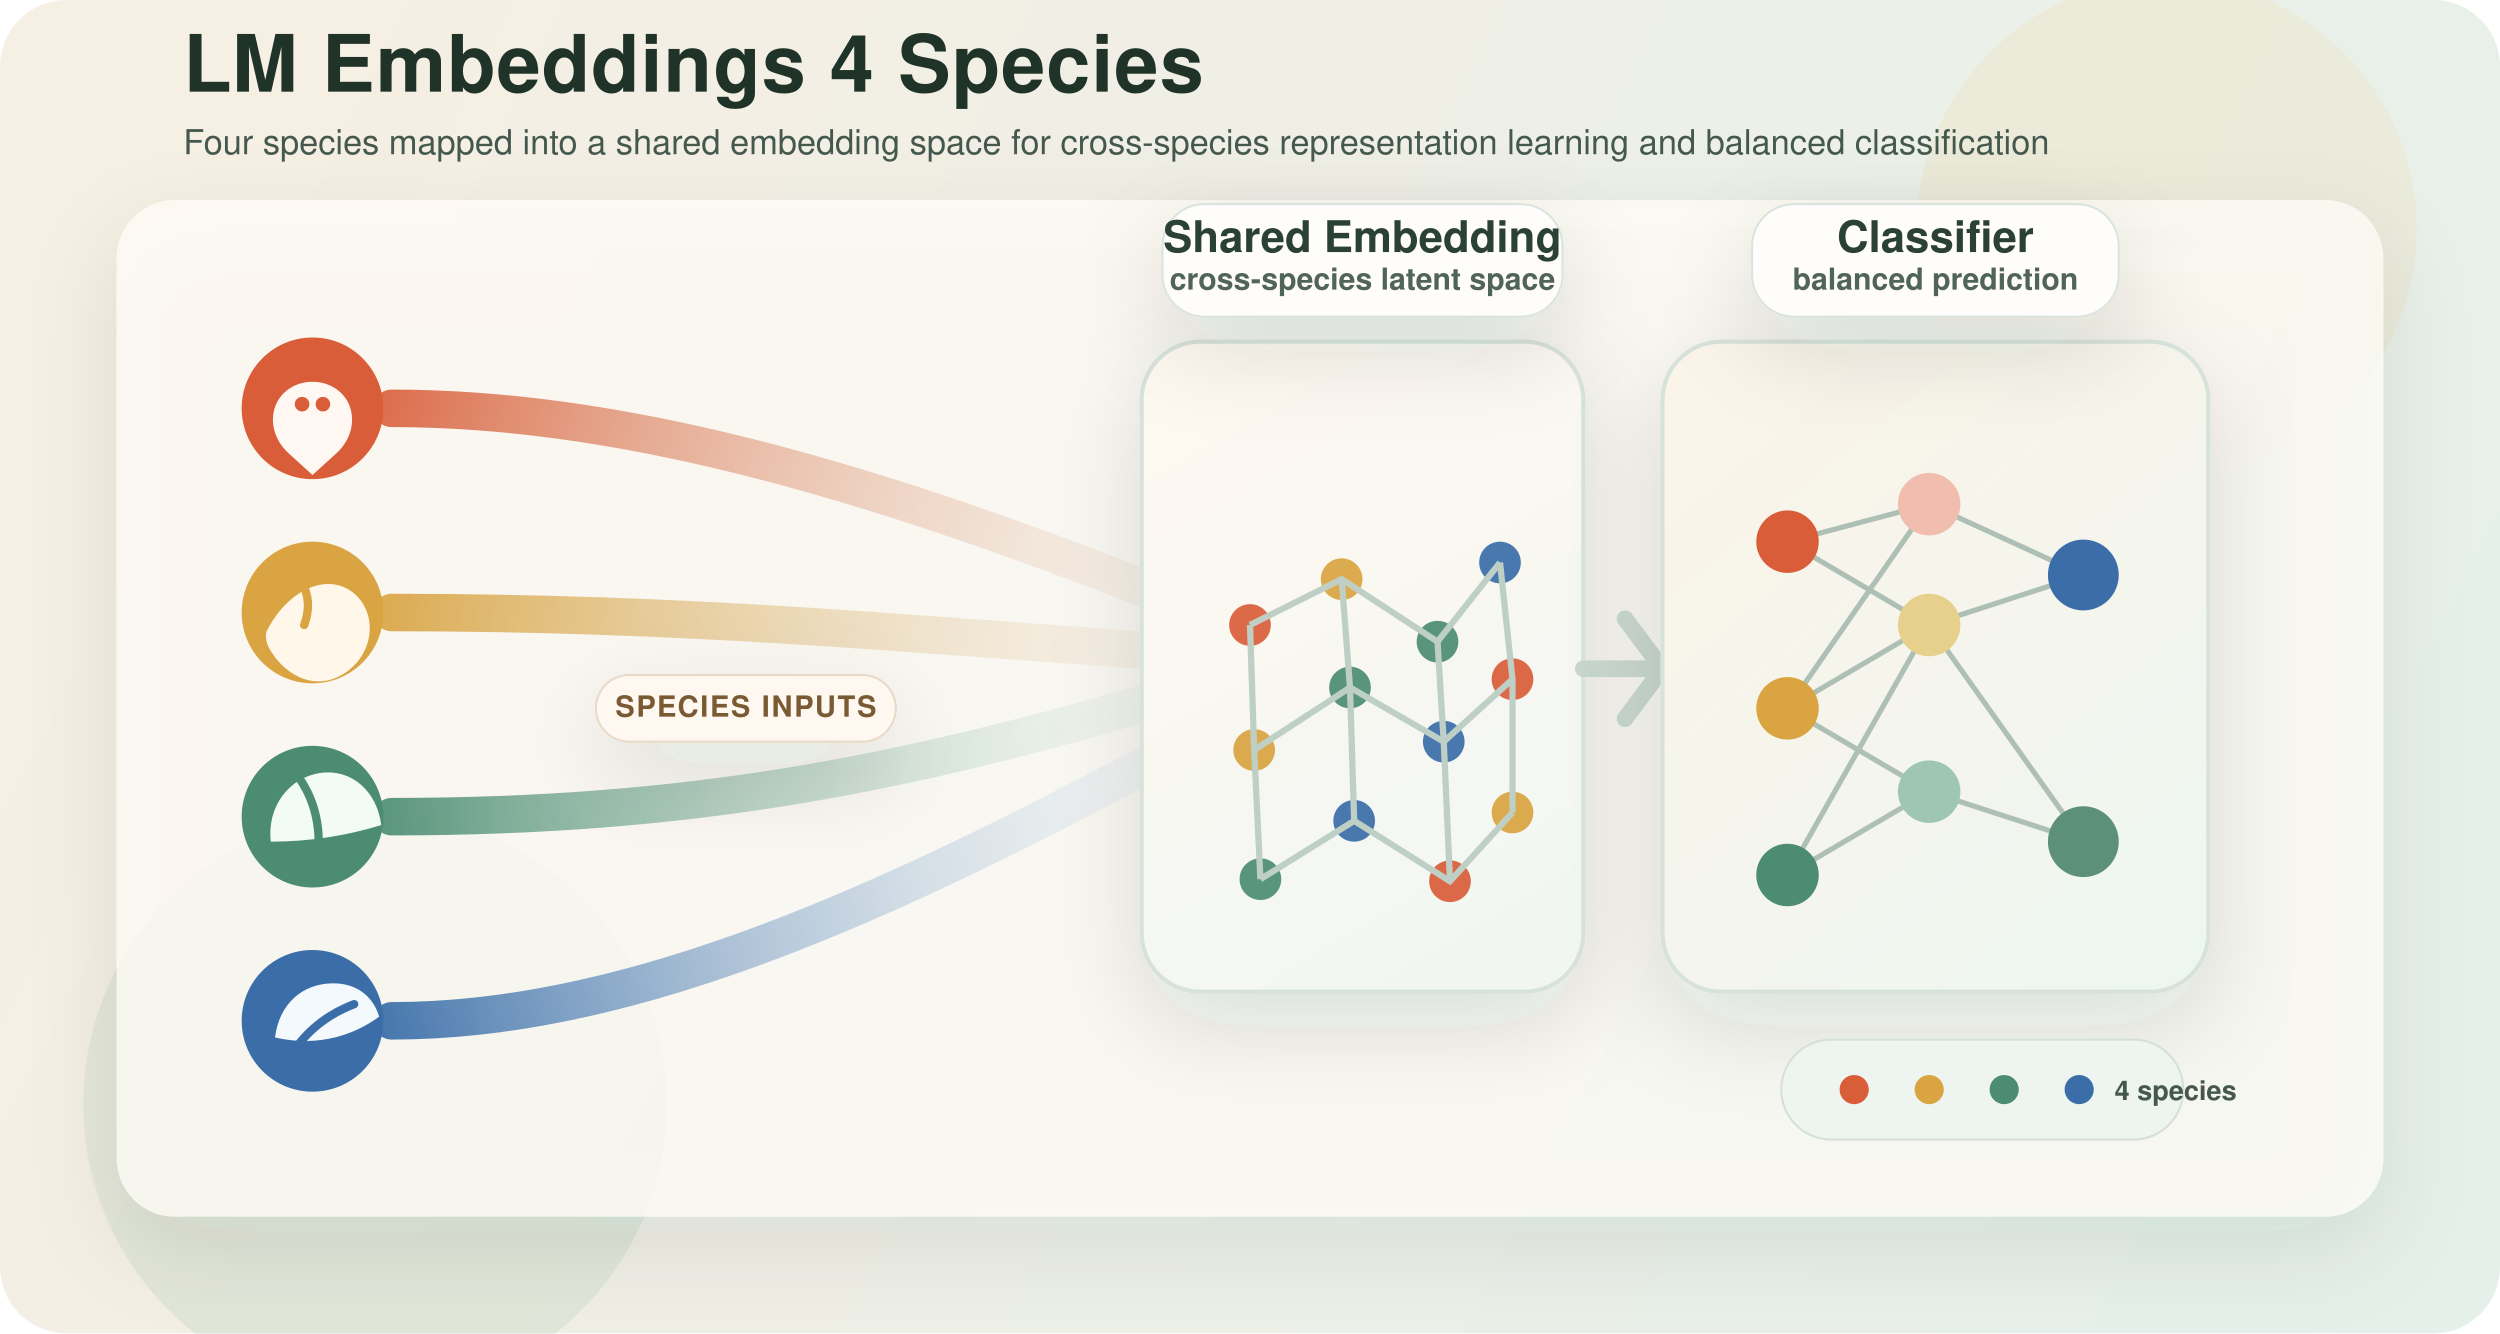
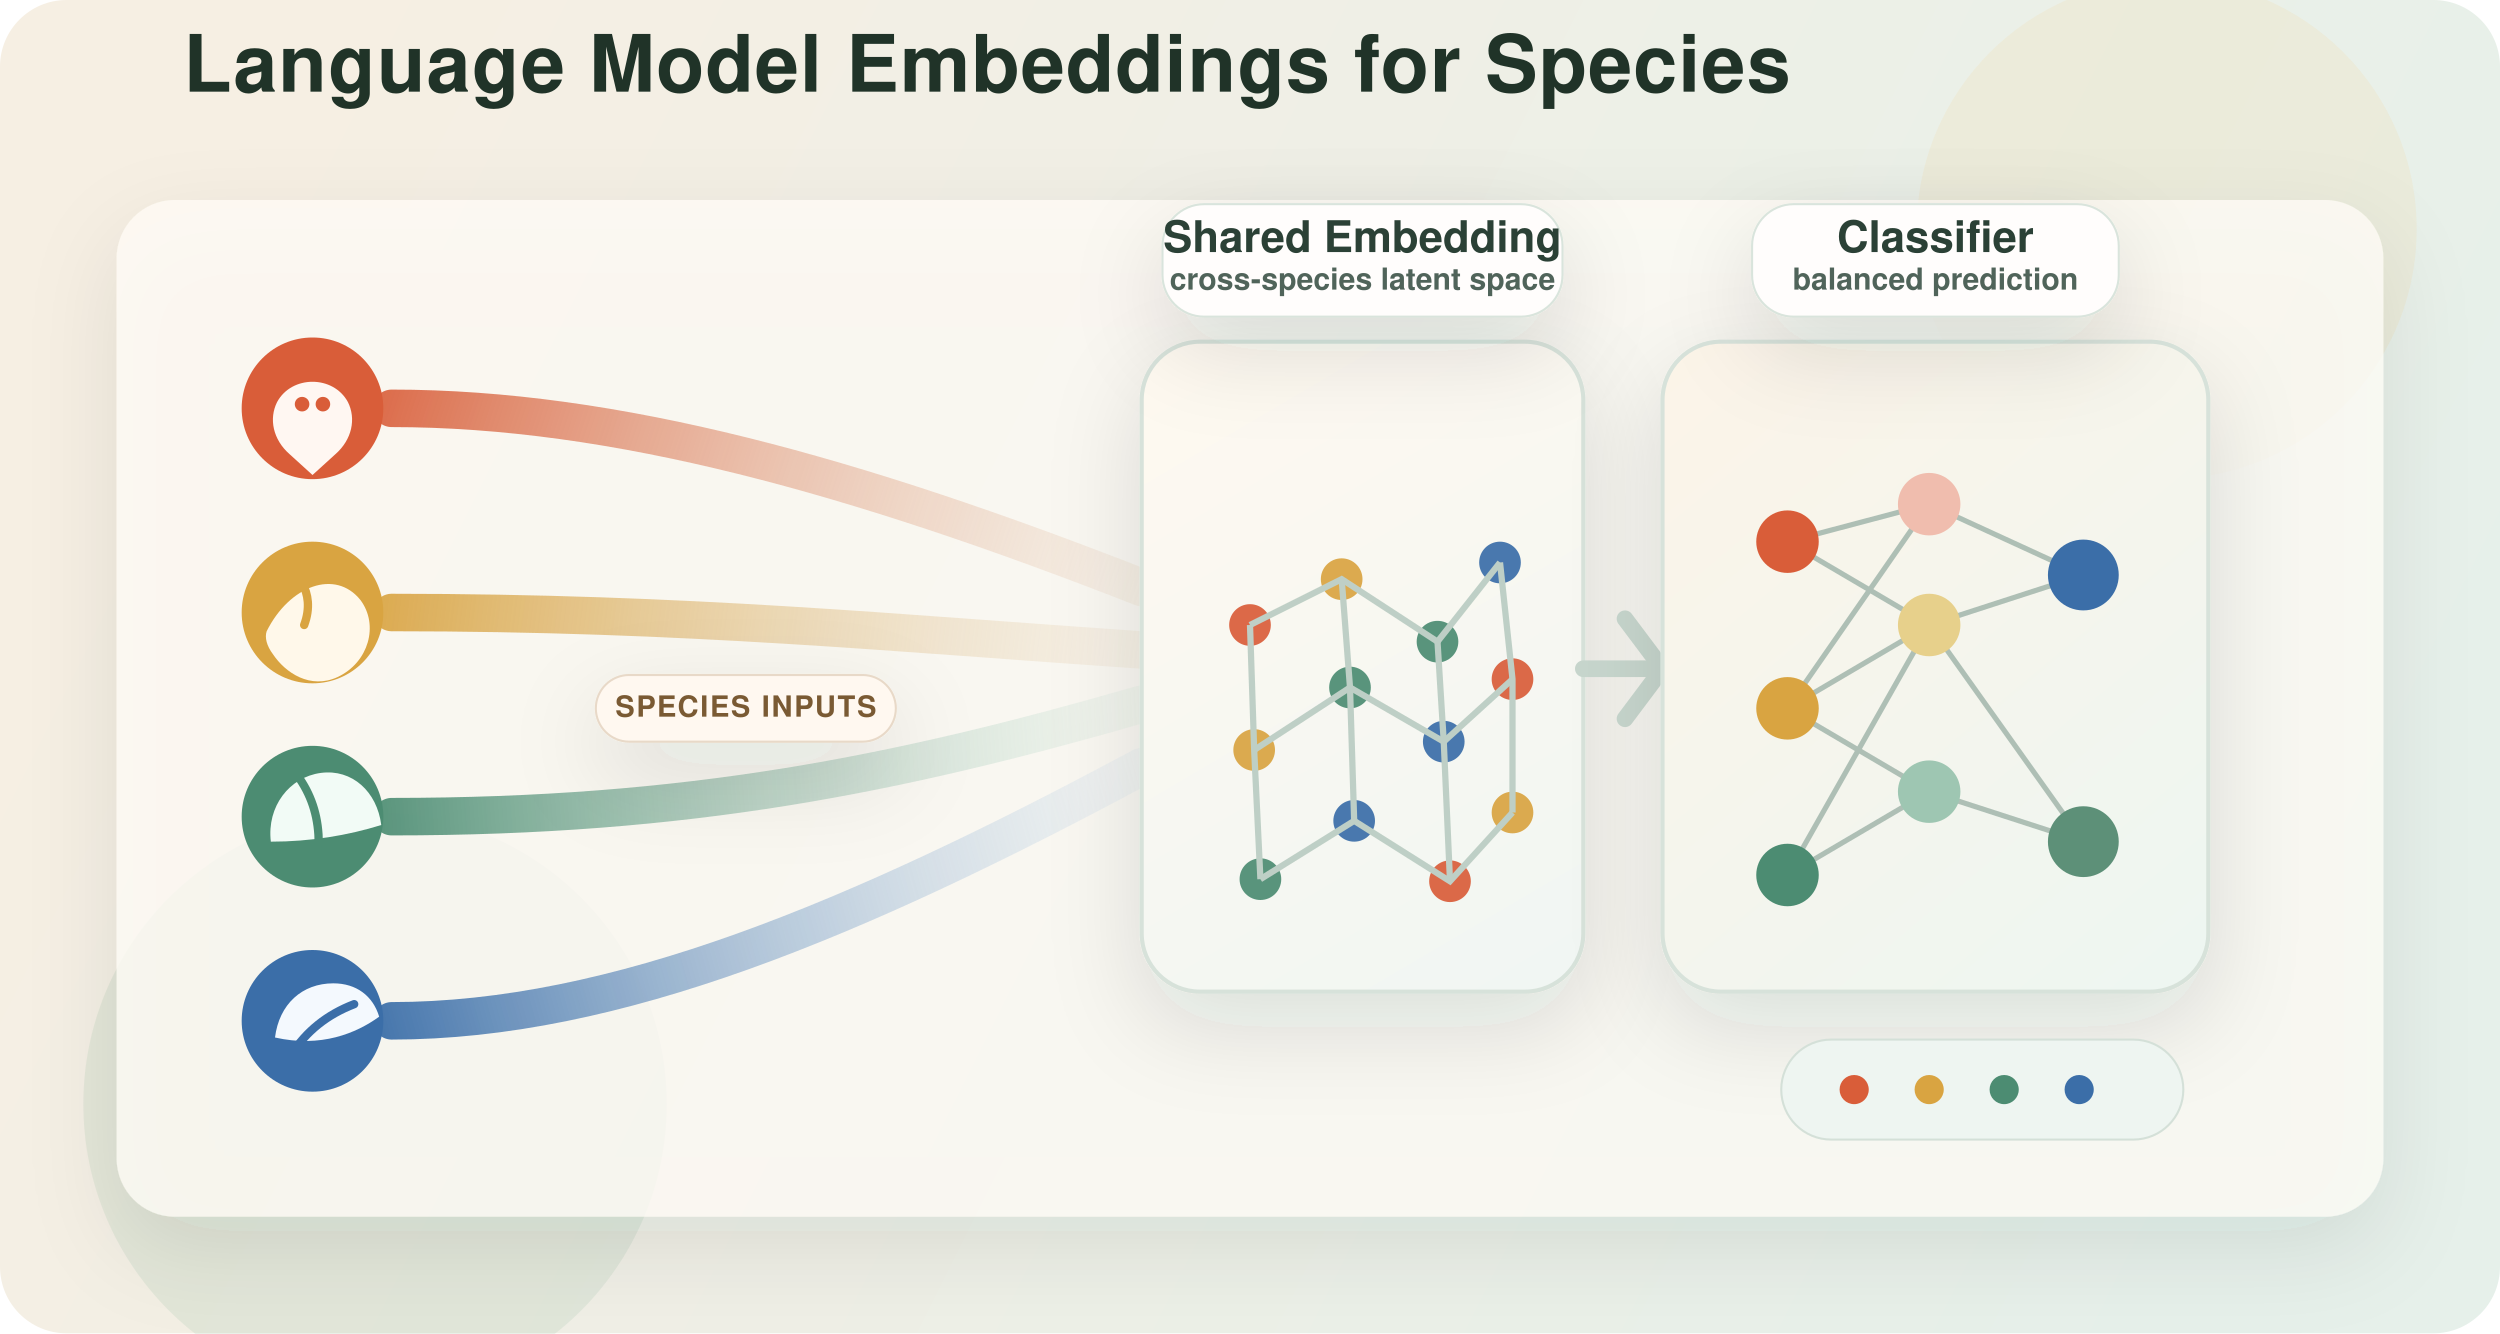
<svg xmlns="http://www.w3.org/2000/svg" width="1200" height="640" viewBox="0 0 1200 640" fill="none" role="img" aria-labelledby="title desc">
  <defs>
    <linearGradient id="bg" x1="120" y1="80" x2="1080" y2="560" gradientUnits="userSpaceOnUse">
      <stop stop-color="#F6EFE3" />
      <stop offset="1" stop-color="#E6F0EA" />
    </linearGradient>
    <linearGradient id="beamA" x1="160" y1="170" x2="560" y2="300" gradientUnits="userSpaceOnUse">
      <stop stop-color="#D95D39" />
      <stop offset="1" stop-color="#E8D8C3" stop-opacity="0.2" />
    </linearGradient>
    <linearGradient id="beamB" x1="160" y1="270" x2="560" y2="320" gradientUnits="userSpaceOnUse">
      <stop stop-color="#D9A441" />
      <stop offset="1" stop-color="#E8D8C3" stop-opacity="0.2" />
    </linearGradient>
    <linearGradient id="beamC" x1="160" y1="370" x2="560" y2="340" gradientUnits="userSpaceOnUse">
      <stop stop-color="#4C8C72" />
      <stop offset="1" stop-color="#D7EADF" stop-opacity="0.2" />
    </linearGradient>
    <linearGradient id="beamD" x1="160" y1="470" x2="560" y2="360" gradientUnits="userSpaceOnUse">
      <stop stop-color="#3B6EA8" />
      <stop offset="1" stop-color="#D7E5F0" stop-opacity="0.2" />
    </linearGradient>
    <linearGradient id="embed" x1="560" y1="150" x2="760" y2="490" gradientUnits="userSpaceOnUse">
      <stop stop-color="#FFF9F0" />
      <stop offset="1" stop-color="#F0F6F3" />
    </linearGradient>
    <linearGradient id="net" x1="790" y1="170" x2="1040" y2="470" gradientUnits="userSpaceOnUse">
      <stop stop-color="#FCF4E8" />
      <stop offset="1" stop-color="#EEF6F1" />
    </linearGradient>
    <filter id="shadow" x="0" y="0" width="1200" height="640" filterUnits="userSpaceOnUse" color-interpolation-filters="sRGB">
      <feDropShadow dx="0" dy="16" stdDeviation="22" flood-color="#24402F" flood-opacity="0.12" />
    </filter>
  </defs>
  <rect width="1200" height="640" rx="32" fill="url(#bg)" />
  <circle cx="1040" cy="110" r="120" fill="#F2C66D" fill-opacity="0.12" />
  <circle cx="180" cy="530" r="140" fill="#6A9E84" fill-opacity="0.12" />
-   <text x="88" y="44" fill="#203328" font-family="Avenir Next, Segoe UI, Helvetica, Arial, sans-serif" font-size="38" font-weight="700" letter-spacing="0.5">LM Embeddings 4 Species</text>
-   <text x="88" y="74" fill="#44584E" font-family="Avenir Next, Segoe UI, Helvetica, Arial, sans-serif" font-size="16.5" font-weight="500">Four species mapped into a shared embedding space for cross-species representation learning and balanced classification</text>
+   <text x="88" y="44" fill="#203328" font-family="Avenir Next, Segoe UI, Helvetica, Arial, sans-serif" font-size="38" font-weight="700" letter-spacing="0.5">Language Model Embeddings for Species</text>
  <g filter="url(#shadow)">
    <rect x="56" y="96" width="1088" height="488" rx="28" fill="#FFFCF7" fill-opacity="0.76" />
  </g>
  <path d="M188 196C295 196 410 228 548 282" stroke="url(#beamA)" stroke-width="18" stroke-linecap="round" />
  <path d="M188 294C330 294 430 304 548 312" stroke="url(#beamB)" stroke-width="18" stroke-linecap="round" />
  <path d="M188 392C330 392 430 372 548 338" stroke="url(#beamC)" stroke-width="18" stroke-linecap="round" />
  <path d="M188 490C295 490 410 442 548 368" stroke="url(#beamD)" stroke-width="18" stroke-linecap="round" />
  <g>
    <circle cx="150" cy="196" r="34" fill="#D95D39" />
    <path d="M133 193C140 180 160 180 167 193C171 201 169 211 161 218L150 228L139 218C131 211 129 201 133 193Z" fill="#FFF7F2" />
    <circle cx="145" cy="194" r="3.5" fill="#D95D39" />
    <circle cx="155" cy="194" r="3.5" fill="#D95D39" />
  </g>
  <g>
    <circle cx="150" cy="294" r="34" fill="#D9A441" />
    <path d="M128 303C139 281 161 273 173 288C182 300 177 318 162 325C149 331 137 323 131 314C128 310 127 306 128 303Z" fill="#FFF8EA" />
    <path d="M145 280C148 285 149 292 146 300" stroke="#D9A441" stroke-width="4" stroke-linecap="round" />
  </g>
  <g>
    <circle cx="150" cy="392" r="34" fill="#4C8C72" />
    <path d="M130 404C128 387 139 373 154 371C169 369 181 380 183 396C167 401 149 404 130 404Z" fill="#F2FBF6" />
    <path d="M144 374C150 383 153 393 153 405" stroke="#4C8C72" stroke-width="4" stroke-linecap="round" />
  </g>
  <g>
    <circle cx="150" cy="490" r="34" fill="#3B6EA8" />
    <path d="M132 498C134 482 145 472 160 472C171 472 179 478 182 488C171 496 154 503 132 498Z" fill="#F4F9FE" />
    <path d="M140 506C147 495 157 487 170 482" stroke="#3B6EA8" stroke-width="4" stroke-linecap="round" />
  </g>
  <g filter="url(#shadow)">
    <rect x="286" y="324" width="144" height="32" rx="16" fill="#FFF8F0" stroke="#E8D9C8" />
  </g>
  <text x="358" y="344" text-anchor="middle" fill="#7A5A33" font-family="Avenir Next, Segoe UI, Helvetica, Arial, sans-serif" font-size="14" font-weight="700" letter-spacing="0.8">SPECIES INPUTS</text>
  <g filter="url(#shadow)">
    <rect x="548" y="164" width="212" height="312" rx="28" fill="url(#embed)" stroke="#D7E2DA" stroke-width="2" />
  </g>
  <g filter="url(#shadow)">
    <rect x="558" y="98" width="192" height="54" rx="20" fill="#FFFDFC" stroke="#D9E4DC" />
  </g>
  <text x="654" y="121" text-anchor="middle" fill="#2B4136" font-family="Avenir Next, Segoe UI, Helvetica, Arial, sans-serif" font-size="21" font-weight="700">Shared Embedding</text>
  <text x="654" y="139" text-anchor="middle" fill="#50645A" font-family="Avenir Next, Segoe UI, Helvetica, Arial, sans-serif" font-size="14.5" font-weight="600">cross-species latent space</text>
  <g opacity="0.92">
    <circle cx="600" cy="300" r="10" fill="#D95D39" />
    <circle cx="644" cy="278" r="10" fill="#D9A441" />
    <circle cx="690" cy="308" r="10" fill="#4C8C72" />
    <circle cx="720" cy="270" r="10" fill="#3B6EA8" />
    <circle cx="602" cy="360" r="10" fill="#D9A441" />
    <circle cx="648" cy="330" r="10" fill="#4C8C72" />
    <circle cx="693" cy="356" r="10" fill="#3B6EA8" />
    <circle cx="726" cy="326" r="10" fill="#D95D39" />
    <circle cx="605" cy="422" r="10" fill="#4C8C72" />
    <circle cx="650" cy="394" r="10" fill="#3B6EA8" />
    <circle cx="696" cy="423" r="10" fill="#D95D39" />
    <circle cx="726" cy="390" r="10" fill="#D9A441" />
    <path d="M600 300L644 278L690 308L720 270" stroke="#BACCC2" stroke-width="3" />
    <path d="M602 360L648 330L693 356L726 326" stroke="#BACCC2" stroke-width="3" />
    <path d="M605 422L650 394L696 423L726 390" stroke="#BACCC2" stroke-width="3" />
    <path d="M600 300L602 360L605 422" stroke="#BACCC2" stroke-width="3" />
    <path d="M644 278L648 330L650 394" stroke="#BACCC2" stroke-width="3" />
    <path d="M690 308L693 356L696 423" stroke="#BACCC2" stroke-width="3" />
    <path d="M720 270L726 326L726 390" stroke="#BACCC2" stroke-width="3" />
  </g>
  <g>
    <path d="M760 321H798" stroke="#C7D6CD" stroke-width="8" stroke-linecap="round" />
    <path d="M780 297L798 321L780 345" stroke="#C7D6CD" stroke-width="8" stroke-linecap="round" stroke-linejoin="round" />
  </g>
  <g filter="url(#shadow)">
    <rect x="798" y="164" width="262" height="312" rx="28" fill="url(#net)" stroke="#D7E2DA" stroke-width="2" />
  </g>
  <g filter="url(#shadow)">
    <rect x="841" y="98" width="176" height="54" rx="20" fill="#FFFDFC" stroke="#D9E4DC" />
  </g>
  <text x="929" y="121" text-anchor="middle" fill="#2B4136" font-family="Avenir Next, Segoe UI, Helvetica, Arial, sans-serif" font-size="21" font-weight="700">Classifier</text>
  <text x="929" y="139" text-anchor="middle" fill="#50645A" font-family="Avenir Next, Segoe UI, Helvetica, Arial, sans-serif" font-size="14.5" font-weight="600">balanced prediction</text>
  <g stroke="#AEBFB5" stroke-width="2.5">
    <line x1="858" y1="260" x2="926" y2="242" />
    <line x1="858" y1="260" x2="926" y2="300" />
    <line x1="858" y1="340" x2="926" y2="242" />
    <line x1="858" y1="340" x2="926" y2="300" />
    <line x1="858" y1="340" x2="926" y2="380" />
    <line x1="858" y1="420" x2="926" y2="300" />
    <line x1="858" y1="420" x2="926" y2="380" />
    <line x1="926" y1="242" x2="1000" y2="276" />
    <line x1="926" y1="300" x2="1000" y2="276" />
    <line x1="926" y1="300" x2="1000" y2="404" />
    <line x1="926" y1="380" x2="1000" y2="404" />
  </g>
  <g>
    <circle cx="858" cy="260" r="15" fill="#D95D39" />
    <circle cx="858" cy="340" r="15" fill="#D9A441" />
    <circle cx="858" cy="420" r="15" fill="#4C8C72" />
    <circle cx="926" cy="242" r="15" fill="#F0BDAE" />
    <circle cx="926" cy="300" r="15" fill="#E7D08B" />
    <circle cx="926" cy="380" r="15" fill="#9EC6B2" />
    <circle cx="1000" cy="276" r="17" fill="#3B6EA8" />
    <circle cx="1000" cy="404" r="17" fill="#5D9078" />
  </g>
  <g>
    <rect x="855" y="499" width="193" height="48" rx="24" fill="#EEF5F1" stroke="#D4E0D8" />
    <circle cx="890" cy="523" r="7" fill="#D95D39" />
    <circle cx="926" cy="523" r="7" fill="#D9A441" />
    <circle cx="962" cy="523" r="7" fill="#4C8C72" />
    <circle cx="998" cy="523" r="7" fill="#3B6EA8" />
-     <text x="1015" y="528" fill="#44584E" font-family="Avenir Next, Segoe UI, Helvetica, Arial, sans-serif" font-size="13" font-weight="600">4 species</text>
  </g>
</svg>
